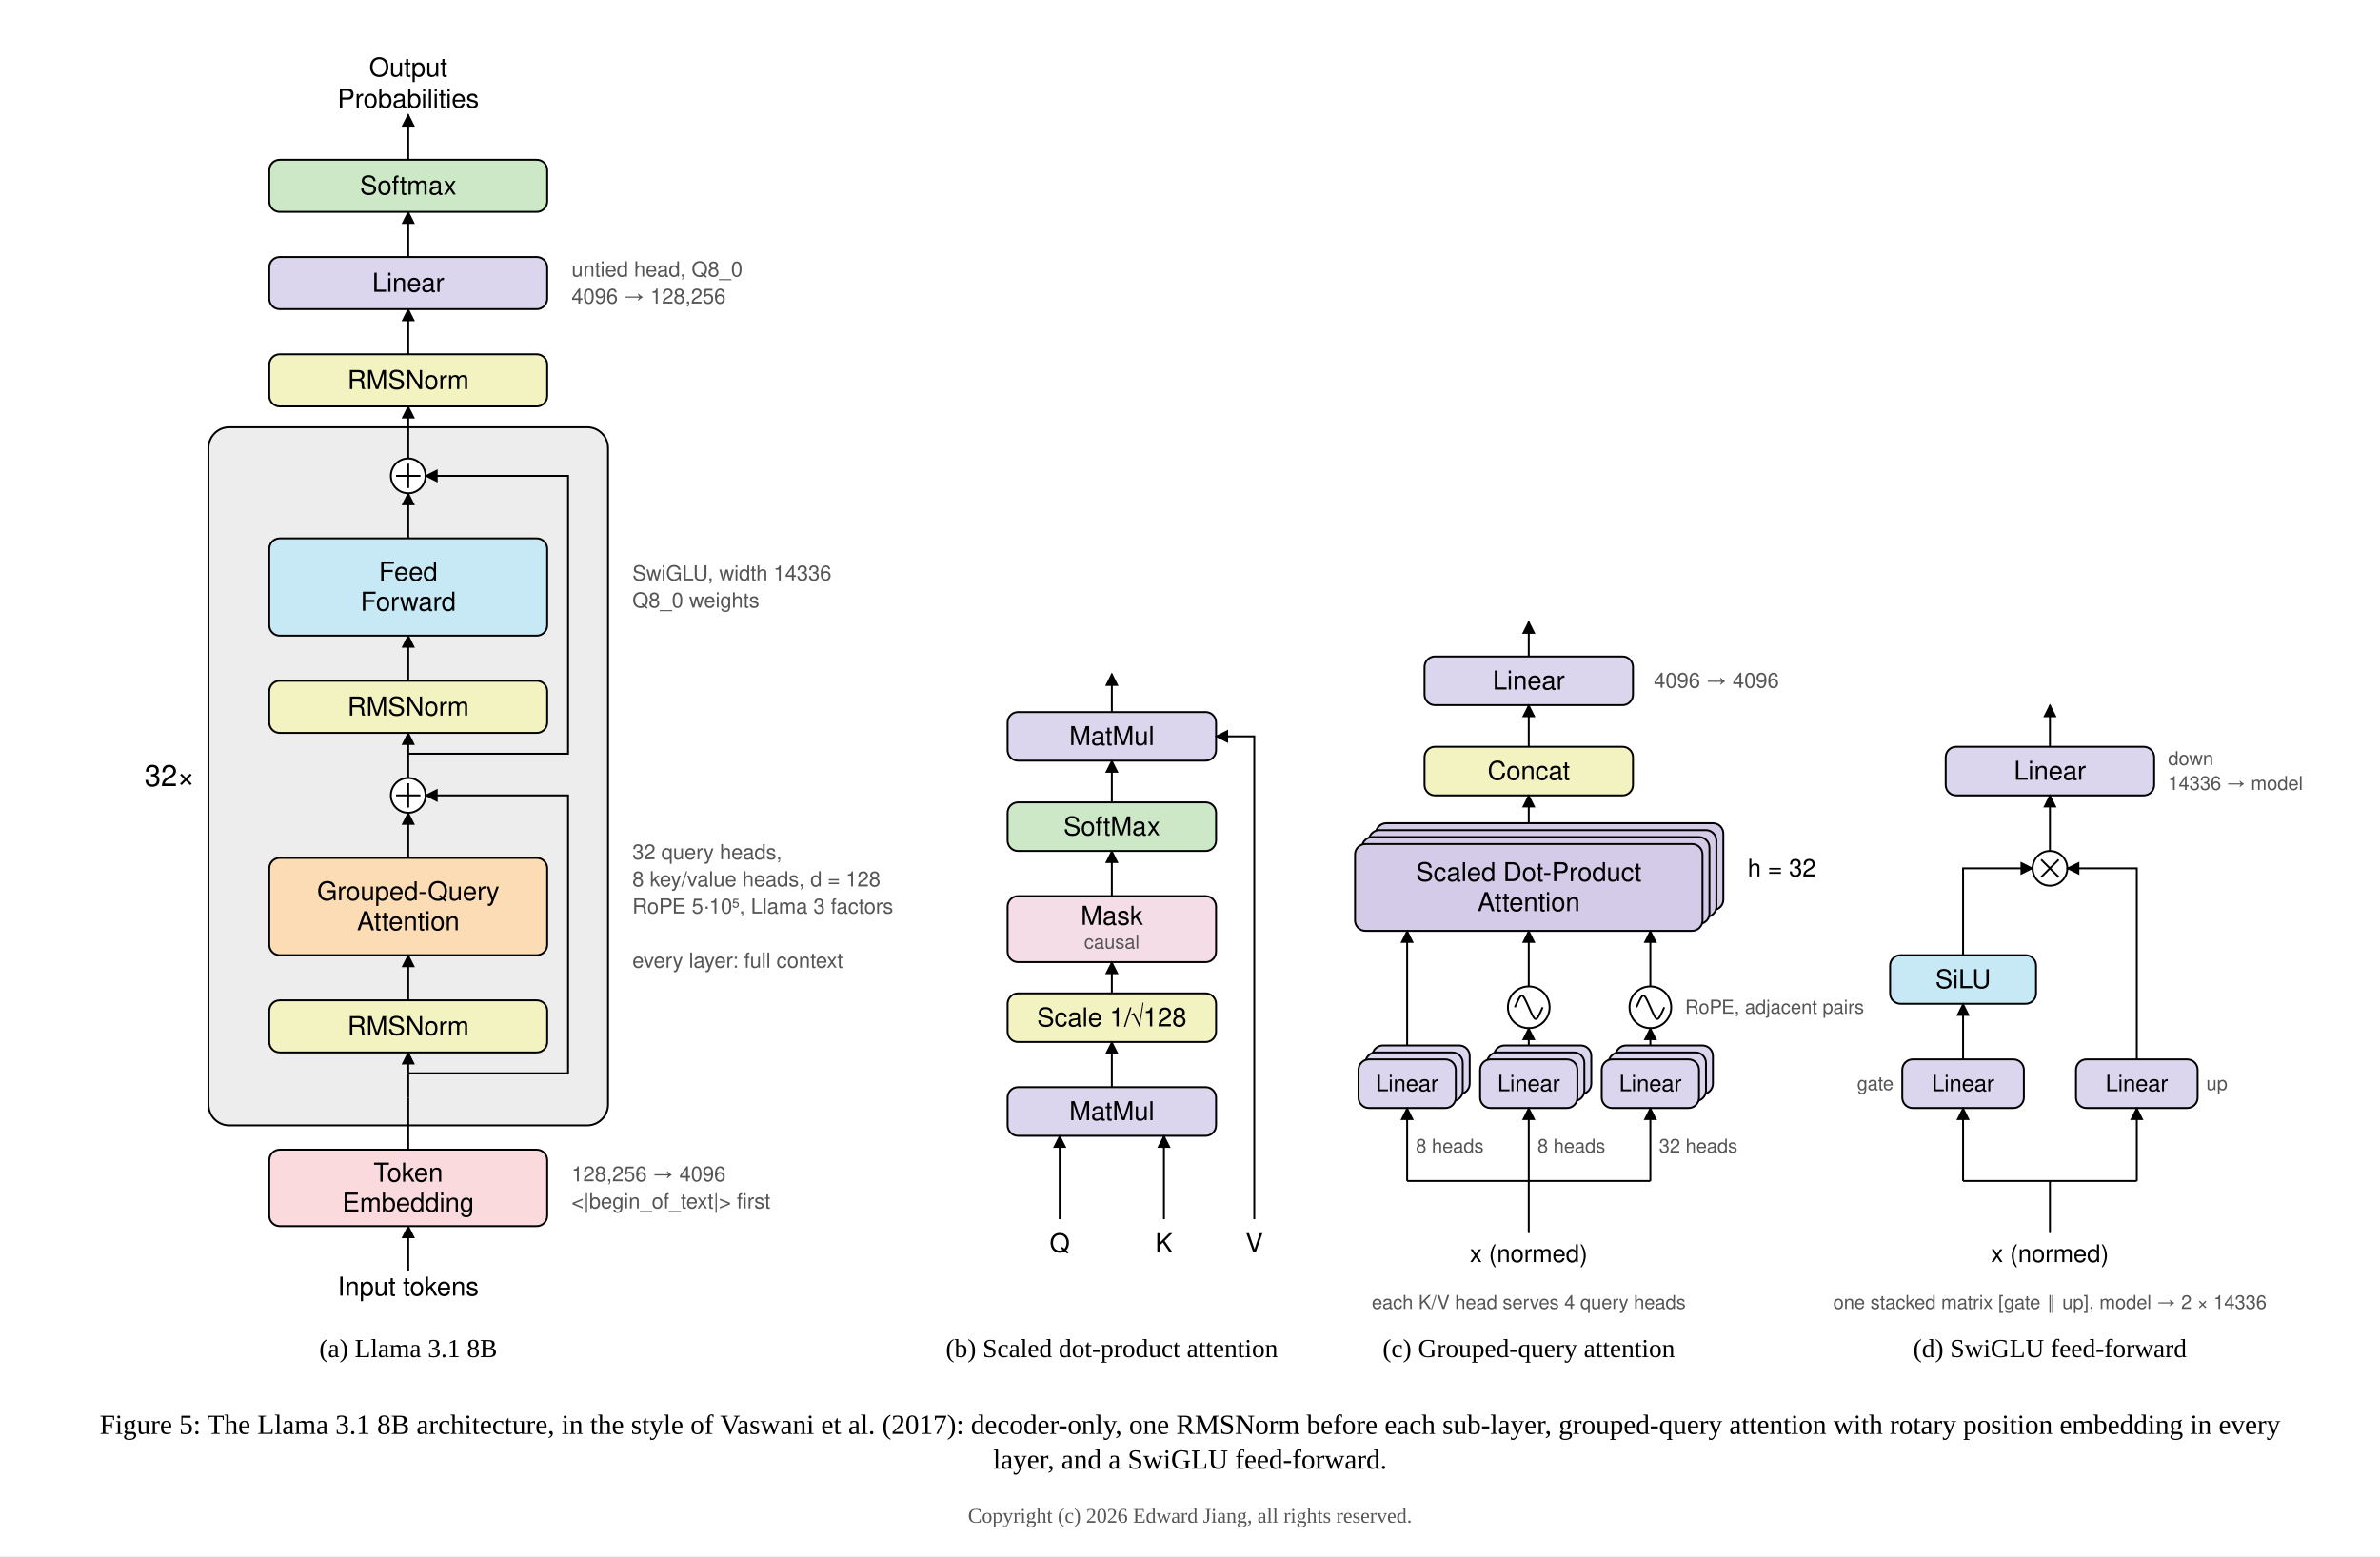
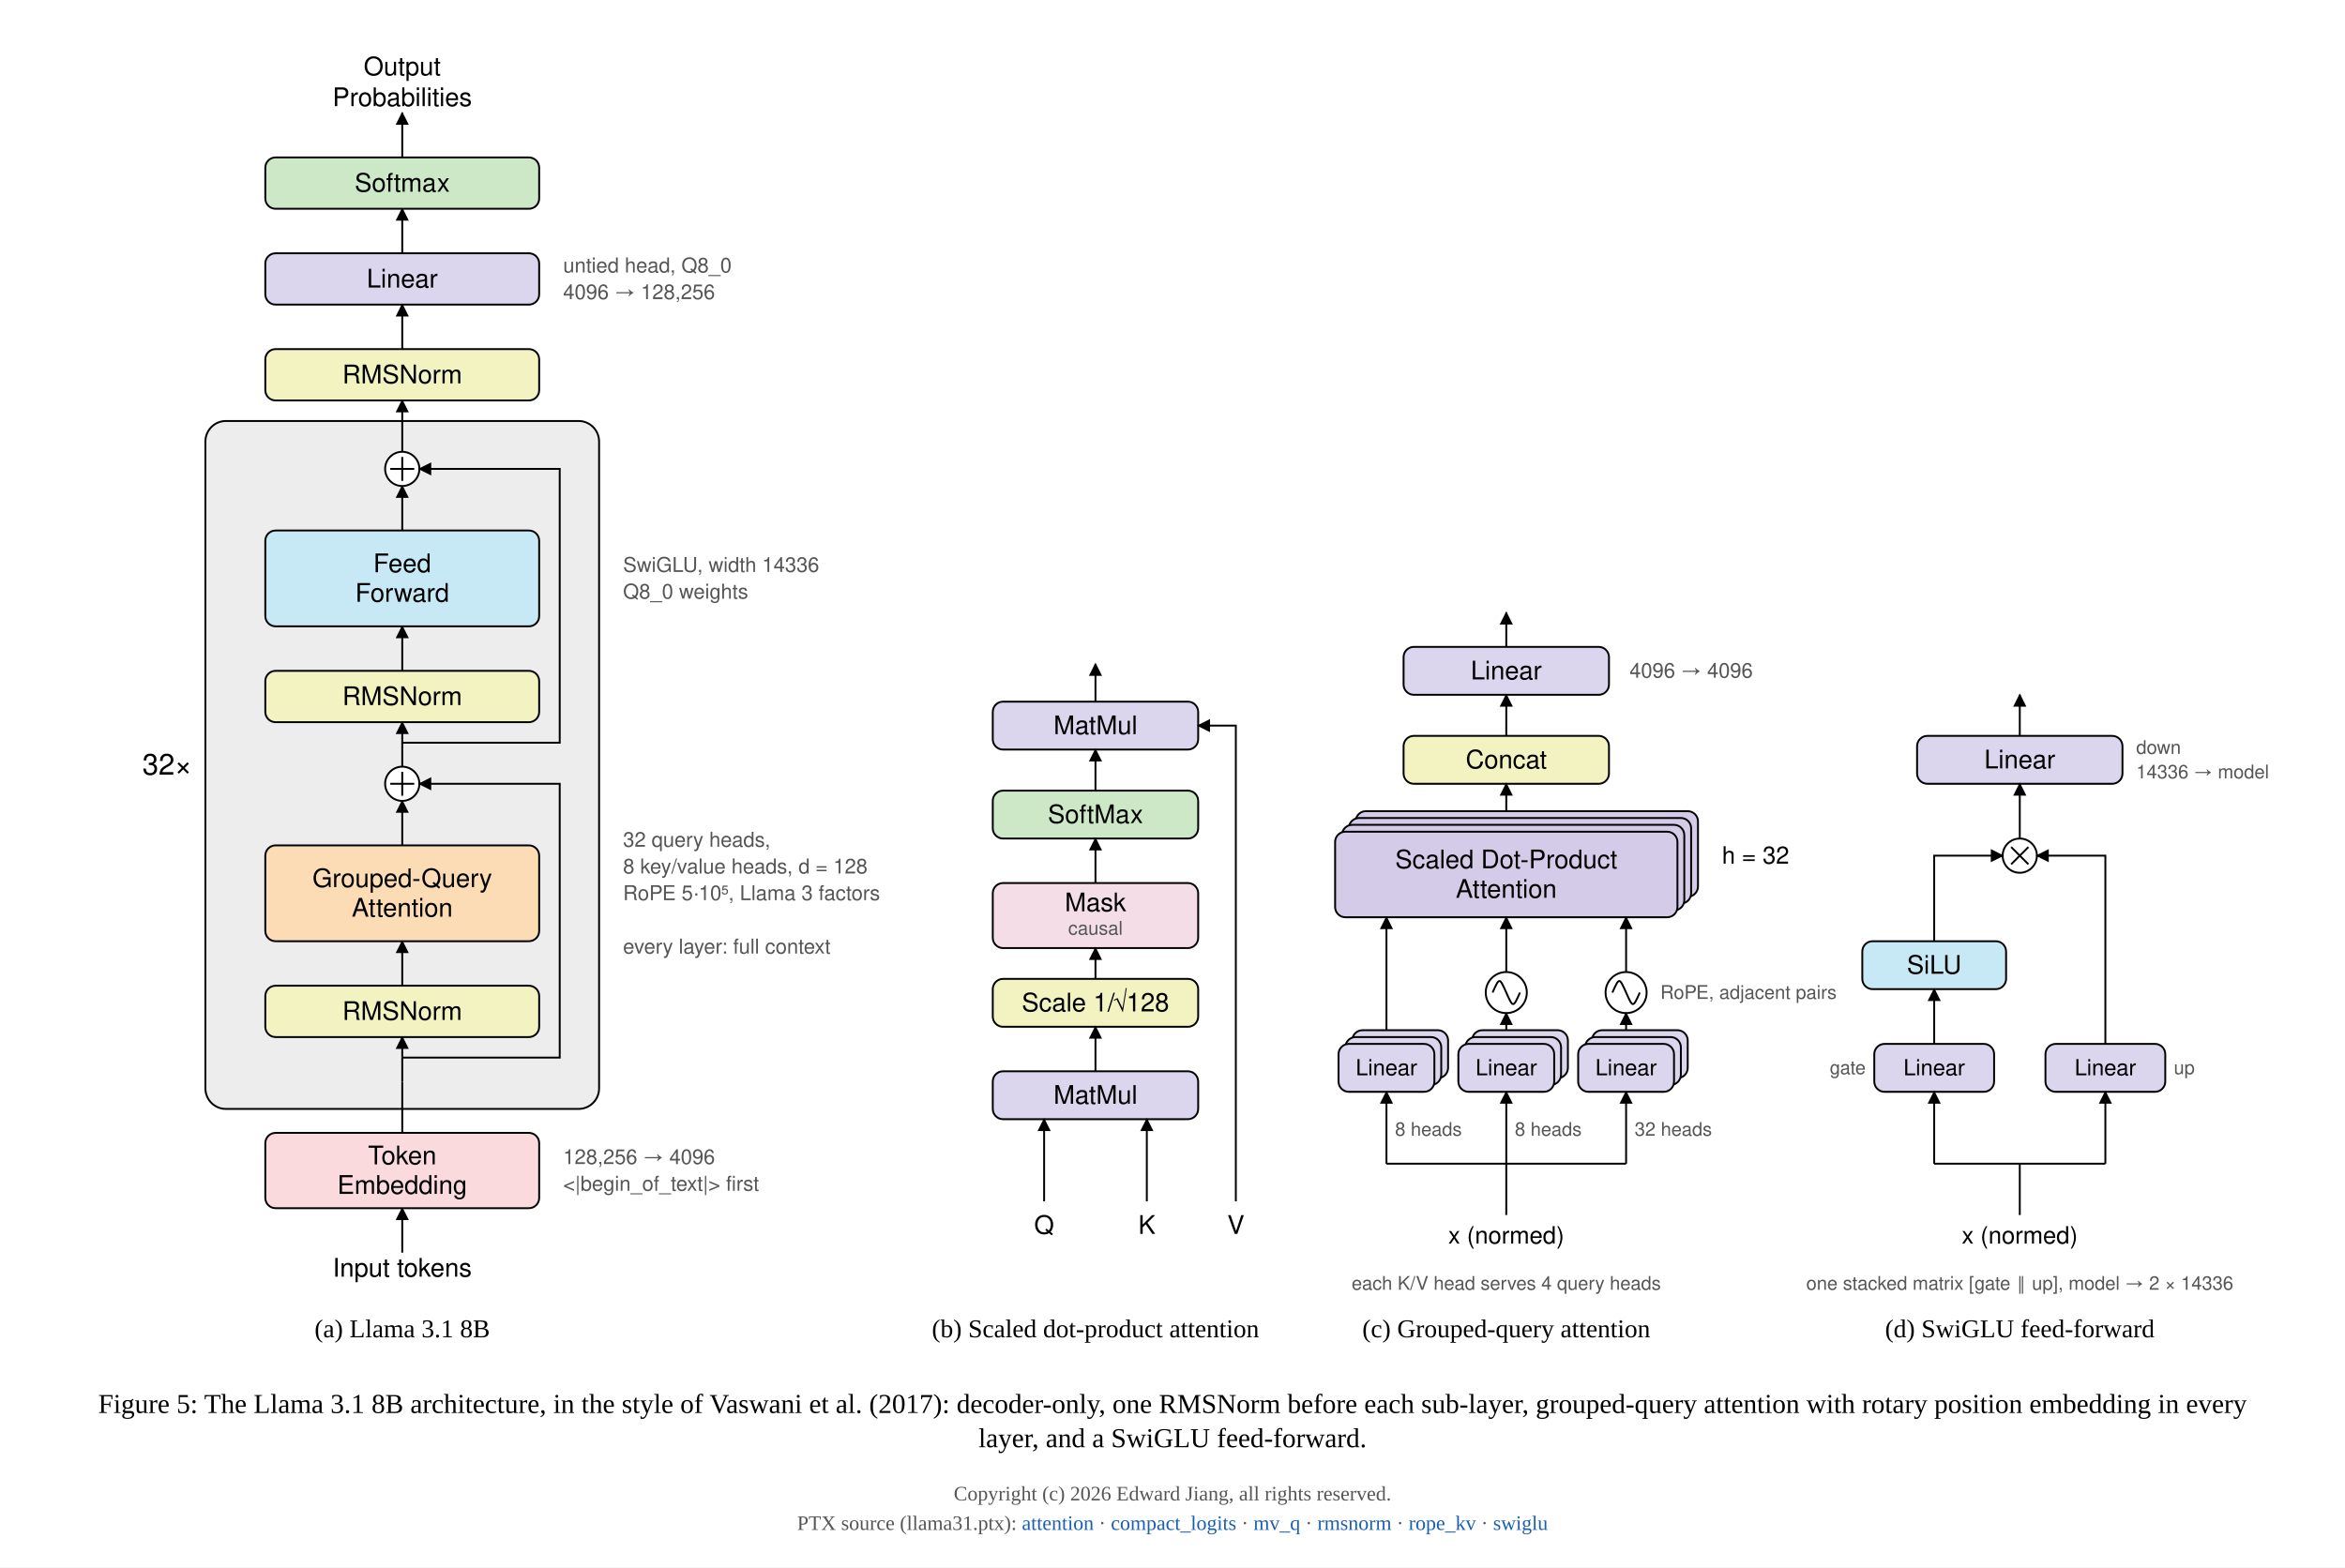
- <svg xmlns="http://www.w3.org/2000/svg" width="1370" height="896" viewBox="0 190 1370 896" font-family="Helvetica, Arial, sans-serif">
+ <svg xmlns="http://www.w3.org/2000/svg" width="1370" height="916" viewBox="0 190 1370 916" font-family="Helvetica, Arial, sans-serif">
  <defs>
    <marker id="ah" viewBox="0 0 10 10" refX="9" refY="5" markerWidth="7" markerHeight="7" orient="auto-start-reverse">
      <path d="M0,0 L10,5 L0,10 z" fill="#000" />
    </marker>
  </defs>
  <style>a.k { cursor: pointer; } a.k:hover rect, a.k:hover circle, a.k:focus rect, a.k:focus circle { stroke: #c0392b; stroke-width: 2.4; } a.k:hover text, a.k:focus text { fill: #c0392b; }</style>
-   <rect y="190" width="1370" height="896" fill="#fff" />
+   <rect y="190" width="1370" height="916" fill="#fff" />
  <rect x="120" y="436" width="230" height="402" rx="12" fill="#ededed" stroke="#000" stroke-width="1.1" />
  <text x="235" y="931" font-size="15" text-anchor="middle" fill="#000" dominant-baseline="middle">Input tokens</text>
  <path d="M235,922 L235,896" fill="none" stroke="#000" stroke-width="1.1" marker-end="url(#ah)" />
  <rect x="155" y="852" width="160" height="44" rx="6" fill="#fadadd" stroke="#000" stroke-width="1.1" />
  <text x="235" y="865.375" font-size="15" text-anchor="middle" fill="#000" dominant-baseline="middle">Token</text>
  <text x="235" y="882.625" font-size="15" text-anchor="middle" fill="#000" dominant-baseline="middle">Embedding</text>
  <text x="329" y="866.2" font-size="12" text-anchor="start" fill="#555" dominant-baseline="middle">128,256 → 4096</text>
  <text x="329" y="881.8" font-size="12" text-anchor="start" fill="#555" dominant-baseline="middle">&lt;|begin_of_text|&gt; first</text>
  <path d="M235,852 L235,822" fill="none" stroke="#000" stroke-width="1.1" />
  <path d="M235,822 L235,808" fill="none" stroke="#000" stroke-width="1.1" />
  <path d="M235,808 L235,796" fill="none" stroke="#000" stroke-width="1.1" marker-end="url(#ah)" />
  <a class="k" href="../rmsnorm.html" target="_top">
    <rect x="155" y="766" width="160" height="30" rx="6" fill="#f2f3c1" stroke="#000" stroke-width="1.1" />
    <text x="235" y="781" font-size="15" text-anchor="middle" fill="#000" dominant-baseline="middle">RMSNorm</text>
  </a>
  <path d="M235,766 L235,740" fill="none" stroke="#000" stroke-width="1.1" marker-end="url(#ah)" />
  <a class="k" href="../attention_llama.html" target="_top">
    <rect x="155" y="684" width="160" height="56" rx="6" fill="#fcdcb4" stroke="#000" stroke-width="1.1" />
    <text x="235" y="703.375" font-size="15" text-anchor="middle" fill="#000" dominant-baseline="middle">Grouped-Query</text>
    <text x="235" y="720.625" font-size="15" text-anchor="middle" fill="#000" dominant-baseline="middle">Attention</text>
  </a>
  <text x="364" y="680.8" font-size="12" text-anchor="start" fill="#555" dominant-baseline="middle">32 query heads,</text>
  <text x="364" y="696.4" font-size="12" text-anchor="start" fill="#555" dominant-baseline="middle">8 key/value heads, d = 128</text>
  <text x="364" y="712" font-size="12" text-anchor="start" fill="#555" dominant-baseline="middle">RoPE 5·10⁵, Llama 3 factors</text>
  <text x="364" y="727.6" font-size="12" text-anchor="start" fill="#555" dominant-baseline="middle" />
  <text x="364" y="743.2" font-size="12" text-anchor="start" fill="#555" dominant-baseline="middle">every layer: full context</text>
  <path d="M235,684 L235,658" fill="none" stroke="#000" stroke-width="1.1" marker-end="url(#ah)" />
  <a class="k" href="../mv_q.html" target="_top">
    <circle cx="235" cy="648" r="10" fill="#fff" stroke="#000" stroke-width="1.1" />
    <path d="M228,648 L242,648 M235,641 L235,655" stroke="#000" stroke-width="1.1" />
  </a>
  <path d="M235,808 L327,808 L327,648 L245,648" fill="none" stroke="#000" stroke-width="1.1" marker-end="url(#ah)" />
  <path d="M235,638 L235,624" fill="none" stroke="#000" stroke-width="1.1" />
  <path d="M235,624 L235,612" fill="none" stroke="#000" stroke-width="1.1" marker-end="url(#ah)" />
  <a class="k" href="../rmsnorm.html" target="_top">
    <rect x="155" y="582" width="160" height="30" rx="6" fill="#f2f3c1" stroke="#000" stroke-width="1.1" />
    <text x="235" y="597" font-size="15" text-anchor="middle" fill="#000" dominant-baseline="middle">RMSNorm</text>
  </a>
  <path d="M235,582 L235,556" fill="none" stroke="#000" stroke-width="1.1" marker-end="url(#ah)" />
  <a class="k" href="../swiglu.html" target="_top">
    <rect x="155" y="500" width="160" height="56" rx="6" fill="#c7e9f6" stroke="#000" stroke-width="1.1" />
    <text x="235" y="519.375" font-size="15" text-anchor="middle" fill="#000" dominant-baseline="middle">Feed</text>
    <text x="235" y="536.625" font-size="15" text-anchor="middle" fill="#000" dominant-baseline="middle">Forward</text>
  </a>
  <text x="364" y="520.2" font-size="12" text-anchor="start" fill="#555" dominant-baseline="middle">SwiGLU, width 14336</text>
  <text x="364" y="535.8" font-size="12" text-anchor="start" fill="#555" dominant-baseline="middle">Q8_0 weights</text>
  <path d="M235,500 L235,474" fill="none" stroke="#000" stroke-width="1.1" marker-end="url(#ah)" />
  <a class="k" href="../mv_q.html" target="_top">
    <circle cx="235" cy="464" r="10" fill="#fff" stroke="#000" stroke-width="1.1" />
    <path d="M228,464 L242,464 M235,457 L235,471" stroke="#000" stroke-width="1.1" />
  </a>
  <path d="M235,624 L327,624 L327,464 L245,464" fill="none" stroke="#000" stroke-width="1.1" marker-end="url(#ah)" />
  <text x="112" y="637" font-size="17" text-anchor="end" fill="#000" dominant-baseline="middle">32×</text>
  <path d="M235,454 L235,436" fill="none" stroke="#000" stroke-width="1.1" />
  <path d="M235,436 L235,424" fill="none" stroke="#000" stroke-width="1.1" marker-end="url(#ah)" />
  <a class="k" href="../rmsnorm.html" target="_top">
    <rect x="155" y="394" width="160" height="30" rx="6" fill="#f2f3c1" stroke="#000" stroke-width="1.1" />
    <text x="235" y="409" font-size="15" text-anchor="middle" fill="#000" dominant-baseline="middle">RMSNorm</text>
  </a>
  <path d="M235,394 L235,368" fill="none" stroke="#000" stroke-width="1.1" marker-end="url(#ah)" />
  <a class="k" href="../mv_q.html" target="_top">
    <rect x="155" y="338" width="160" height="30" rx="6" fill="#dcd5ee" stroke="#000" stroke-width="1.1" />
    <text x="235" y="353" font-size="15" text-anchor="middle" fill="#000" dominant-baseline="middle">Linear</text>
  </a>
  <text x="329" y="345.2" font-size="12" text-anchor="start" fill="#555" dominant-baseline="middle">untied head, Q8_0</text>
  <text x="329" y="360.8" font-size="12" text-anchor="start" fill="#555" dominant-baseline="middle">4096 → 128,256</text>
  <path d="M235,338 L235,312" fill="none" stroke="#000" stroke-width="1.1" marker-end="url(#ah)" />
  <a class="k" href="../compact_logits.html" target="_top">
    <rect x="155" y="282" width="160" height="30" rx="6" fill="#cde8c7" stroke="#000" stroke-width="1.1" />
    <text x="235" y="297" font-size="15" text-anchor="middle" fill="#000" dominant-baseline="middle">Softmax</text>
  </a>
  <text x="235" y="229" font-size="15" text-anchor="middle" fill="#000" dominant-baseline="middle">Output</text>
  <text x="235" y="247" font-size="15" text-anchor="middle" fill="#000" dominant-baseline="middle">Probabilities</text>
  <path d="M235,282 L235,256" fill="none" stroke="#000" stroke-width="1.1" marker-end="url(#ah)" />
  <text x="235" y="968" font-size="15" text-anchor="middle" fill="#000" dominant-baseline="middle" font-family="Times New Roman, Times, serif">(a) Llama 3.1 8B</text>
  <a class="k" href="../attention_llama.html" target="_top">
    <path d="M640,600 L640,578" fill="none" stroke="#000" stroke-width="1.1" marker-end="url(#ah)" />
    <rect x="580" y="600" width="120" height="28" rx="6" fill="#dcd5ee" stroke="#000" stroke-width="1.1" />
    <text x="640" y="614" font-size="15" text-anchor="middle" fill="#000" dominant-baseline="middle">MatMul</text>
    <path d="M640,652 L640,628" fill="none" stroke="#000" stroke-width="1.1" marker-end="url(#ah)" />
    <rect x="580" y="652" width="120" height="28" rx="6" fill="#cde8c7" stroke="#000" stroke-width="1.1" />
    <text x="640" y="666" font-size="15" text-anchor="middle" fill="#000" dominant-baseline="middle">SoftMax</text>
    <path d="M640,706 L640,680" fill="none" stroke="#000" stroke-width="1.1" marker-end="url(#ah)" />
    <rect x="580" y="706" width="120" height="38" rx="6" fill="#f4dde6" stroke="#000" stroke-width="1.1" />
    <text x="640" y="717.5" font-size="15" text-anchor="middle" fill="#000" dominant-baseline="middle">Mask</text>
    <text x="640" y="732.5" font-size="11" text-anchor="middle" fill="#555" dominant-baseline="middle">causal</text>
    <path d="M640,762 L640,744" fill="none" stroke="#000" stroke-width="1.1" marker-end="url(#ah)" />
    <rect x="580" y="762" width="120" height="28" rx="6" fill="#f2f3c1" stroke="#000" stroke-width="1.1" />
    <text x="640" y="776" font-size="15" text-anchor="middle" fill="#000" dominant-baseline="middle">Scale  1/√128</text>
    <path d="M640,816 L640,790" fill="none" stroke="#000" stroke-width="1.1" marker-end="url(#ah)" />
    <rect x="580" y="816" width="120" height="28" rx="6" fill="#dcd5ee" stroke="#000" stroke-width="1.1" />
    <text x="640" y="830" font-size="15" text-anchor="middle" fill="#000" dominant-baseline="middle">MatMul</text>
    <path d="M610,892 L610,844" fill="none" stroke="#000" stroke-width="1.1" marker-end="url(#ah)" />
    <text x="610" y="906" font-size="15" text-anchor="middle" fill="#000" dominant-baseline="middle">Q</text>
    <path d="M670,892 L670,844" fill="none" stroke="#000" stroke-width="1.1" marker-end="url(#ah)" />
    <text x="670" y="906" font-size="15" text-anchor="middle" fill="#000" dominant-baseline="middle">K</text>
    <path d="M722,892 L722,614 L700,614" fill="none" stroke="#000" stroke-width="1.1" marker-end="url(#ah)" />
    <text x="722" y="906" font-size="15" text-anchor="middle" fill="#000" dominant-baseline="middle">V</text>
  </a>
  <text x="640" y="968" font-size="15" text-anchor="middle" fill="#000" dominant-baseline="middle" font-family="Times New Roman, Times, serif">(b) Scaled dot-product attention</text>
  <path d="M880,568 L880,548" fill="none" stroke="#000" stroke-width="1.1" marker-end="url(#ah)" />
  <a class="k" href="../mv_q.html" target="_top">
    <rect x="820" y="568" width="120" height="28" rx="6" fill="#dcd5ee" stroke="#000" stroke-width="1.1" />
    <text x="880" y="582" font-size="15" text-anchor="middle" fill="#000" dominant-baseline="middle">Linear</text>
  </a>
  <text x="952" y="582" font-size="12" text-anchor="start" fill="#555" dominant-baseline="middle">4096 → 4096</text>
  <path d="M880,620 L880,596" fill="none" stroke="#000" stroke-width="1.1" marker-end="url(#ah)" />
  <a class="k" href="../attention_llama.html" target="_top">
    <rect x="820" y="620" width="120" height="28" rx="6" fill="#f2f3c1" stroke="#000" stroke-width="1.1" />
    <text x="880" y="634" font-size="15" text-anchor="middle" fill="#000" dominant-baseline="middle">Concat</text>
  </a>
  <path d="M880,676 L880,648" fill="none" stroke="#000" stroke-width="1.1" marker-end="url(#ah)" />
  <a class="k" href="../attention_llama.html" target="_top">
    <rect x="792" y="664" width="200" height="50" rx="6" fill="#d4cbe8" stroke="#000" stroke-width="1.1" />
    <rect x="788" y="668" width="200" height="50" rx="6" fill="#d4cbe8" stroke="#000" stroke-width="1.1" />
    <rect x="784" y="672" width="200" height="50" rx="6" fill="#d4cbe8" stroke="#000" stroke-width="1.1" />
    <rect x="780" y="676" width="200" height="50" rx="6" fill="#d4cbe8" stroke="#000" stroke-width="1.1" />
    <text x="880" y="692.375" font-size="15" text-anchor="middle" fill="#000" dominant-baseline="middle">Scaled Dot-Product</text>
    <text x="880" y="709.625" font-size="15" text-anchor="middle" fill="#000" dominant-baseline="middle">Attention</text>
  </a>
  <text x="1006" y="690" font-size="14" text-anchor="start" fill="#000" dominant-baseline="middle">h = 32</text>
  <path d="M810,800 L810,726" fill="none" stroke="#000" stroke-width="1.1" marker-end="url(#ah)" />
  <a class="k" href="../mv_q.html" target="_top">
    <rect x="790" y="792" width="56" height="28" rx="6" fill="#dcd5ee" stroke="#000" stroke-width="1.1" />
    <rect x="786" y="796" width="56" height="28" rx="6" fill="#dcd5ee" stroke="#000" stroke-width="1.1" />
    <rect x="782" y="800" width="56" height="28" rx="6" fill="#dcd5ee" stroke="#000" stroke-width="1.1" />
    <text x="810" y="814" font-size="13" text-anchor="middle" fill="#000" dominant-baseline="middle">Linear</text>
  </a>
  <text x="815" y="850" font-size="11" text-anchor="start" fill="#555" dominant-baseline="middle">8 heads</text>
  <path d="M810,870 L810,828" fill="none" stroke="#000" stroke-width="1.1" marker-end="url(#ah)" />
  <a class="k" href="../rope_kv_llama.html" target="_top">
    <circle cx="880" cy="770" r="12" fill="#fff" stroke="#000" stroke-width="1.1" />
    <path d="M872,770 C876,761 876,761 880,770 S884,779 888,770" fill="none" stroke="#000" stroke-width="1.1" />
  </a>
  <path d="M880,800 L880,782" fill="none" stroke="#000" stroke-width="1.1" marker-end="url(#ah)" />
  <path d="M880,758 L880,726" fill="none" stroke="#000" stroke-width="1.1" marker-end="url(#ah)" />
  <a class="k" href="../mv_q.html" target="_top">
    <rect x="860" y="792" width="56" height="28" rx="6" fill="#dcd5ee" stroke="#000" stroke-width="1.1" />
    <rect x="856" y="796" width="56" height="28" rx="6" fill="#dcd5ee" stroke="#000" stroke-width="1.1" />
    <rect x="852" y="800" width="56" height="28" rx="6" fill="#dcd5ee" stroke="#000" stroke-width="1.1" />
    <text x="880" y="814" font-size="13" text-anchor="middle" fill="#000" dominant-baseline="middle">Linear</text>
  </a>
  <text x="885" y="850" font-size="11" text-anchor="start" fill="#555" dominant-baseline="middle">8 heads</text>
  <path d="M880,870 L880,828" fill="none" stroke="#000" stroke-width="1.1" marker-end="url(#ah)" />
  <a class="k" href="../rope_kv_llama.html" target="_top">
    <circle cx="950" cy="770" r="12" fill="#fff" stroke="#000" stroke-width="1.1" />
    <path d="M942,770 C946,761 946,761 950,770 S954,779 958,770" fill="none" stroke="#000" stroke-width="1.1" />
  </a>
  <path d="M950,800 L950,782" fill="none" stroke="#000" stroke-width="1.1" marker-end="url(#ah)" />
  <path d="M950,758 L950,726" fill="none" stroke="#000" stroke-width="1.1" marker-end="url(#ah)" />
  <a class="k" href="../mv_q.html" target="_top">
    <rect x="930" y="792" width="56" height="28" rx="6" fill="#dcd5ee" stroke="#000" stroke-width="1.1" />
    <rect x="926" y="796" width="56" height="28" rx="6" fill="#dcd5ee" stroke="#000" stroke-width="1.1" />
    <rect x="922" y="800" width="56" height="28" rx="6" fill="#dcd5ee" stroke="#000" stroke-width="1.1" />
    <text x="950" y="814" font-size="13" text-anchor="middle" fill="#000" dominant-baseline="middle">Linear</text>
  </a>
  <text x="955" y="850" font-size="11" text-anchor="start" fill="#555" dominant-baseline="middle">32 heads</text>
  <path d="M950,870 L950,828" fill="none" stroke="#000" stroke-width="1.1" marker-end="url(#ah)" />
  <text x="970" y="770" font-size="11" text-anchor="start" fill="#555" dominant-baseline="middle">RoPE, adjacent pairs</text>
  <path d="M810,870 L950,870" fill="none" stroke="#000" stroke-width="1.1" />
  <path d="M880,900 L880,870" fill="none" stroke="#000" stroke-width="1.1" />
  <text x="880" y="912" font-size="14" text-anchor="middle" fill="#000" dominant-baseline="middle">x (normed)</text>
  <text x="880" y="940" font-size="11" text-anchor="middle" fill="#555" dominant-baseline="middle">each K/V head serves 4 query heads</text>
  <text x="880" y="968" font-size="15" text-anchor="middle" fill="#000" dominant-baseline="middle" font-family="Times New Roman, Times, serif">(c) Grouped-query attention</text>
  <path d="M1180,620 L1180,596" fill="none" stroke="#000" stroke-width="1.1" marker-end="url(#ah)" />
  <a class="k" href="../mv_q.html" target="_top">
    <rect x="1120" y="620" width="120" height="28" rx="6" fill="#dcd5ee" stroke="#000" stroke-width="1.1" />
    <text x="1180" y="634" font-size="15" text-anchor="middle" fill="#000" dominant-baseline="middle">Linear</text>
  </a>
  <text x="1248" y="626.85" font-size="11" text-anchor="start" fill="#555" dominant-baseline="middle">down</text>
  <text x="1248" y="641.15" font-size="11" text-anchor="start" fill="#555" dominant-baseline="middle">14336 → model</text>
  <path d="M1180,680 L1180,648" fill="none" stroke="#000" stroke-width="1.1" marker-end="url(#ah)" />
  <a class="k" href="../swiglu.html" target="_top">
    <circle cx="1180" cy="690" r="10" fill="#fff" stroke="#000" stroke-width="1.1" />
    <path d="M1174.96,684.96 L1185.04,695.04 M1174.96,695.04 L1185.04,684.96" stroke="#000" stroke-width="1.1" />
  </a>
  <path d="M1130,740 L1130,690 L1170,690" fill="none" stroke="#000" stroke-width="1.1" marker-end="url(#ah)" />
  <a class="k" href="../swiglu.html" target="_top">
    <rect x="1088" y="740" width="84" height="28" rx="6" fill="#c7e9f6" stroke="#000" stroke-width="1.1" />
    <text x="1130" y="754" font-size="15" text-anchor="middle" fill="#000" dominant-baseline="middle">SiLU</text>
  </a>
  <path d="M1130,800 L1130,768" fill="none" stroke="#000" stroke-width="1.1" marker-end="url(#ah)" />
  <path d="M1230,800 L1230,690 L1190,690" fill="none" stroke="#000" stroke-width="1.1" marker-end="url(#ah)" />
  <a class="k" href="../mv_q.html" target="_top">
    <rect x="1095" y="800" width="70" height="28" rx="6" fill="#dcd5ee" stroke="#000" stroke-width="1.1" />
    <text x="1130" y="814" font-size="13" text-anchor="middle" fill="#000" dominant-baseline="middle">Linear</text>
  </a>
  <text x="1090" y="814" font-size="11" text-anchor="end" fill="#555" dominant-baseline="middle">gate</text>
  <path d="M1130,870 L1130,828" fill="none" stroke="#000" stroke-width="1.1" marker-end="url(#ah)" />
  <a class="k" href="../mv_q.html" target="_top">
    <rect x="1195" y="800" width="70" height="28" rx="6" fill="#dcd5ee" stroke="#000" stroke-width="1.1" />
    <text x="1230" y="814" font-size="13" text-anchor="middle" fill="#000" dominant-baseline="middle">Linear</text>
  </a>
  <text x="1270" y="814" font-size="11" text-anchor="start" fill="#555" dominant-baseline="middle">up</text>
  <path d="M1230,870 L1230,828" fill="none" stroke="#000" stroke-width="1.1" marker-end="url(#ah)" />
  <path d="M1130,870 L1230,870" fill="none" stroke="#000" stroke-width="1.1" />
  <path d="M1180,900 L1180,870" fill="none" stroke="#000" stroke-width="1.1" />
  <text x="1180" y="912" font-size="14" text-anchor="middle" fill="#000" dominant-baseline="middle">x (normed)</text>
  <text x="1180" y="940" font-size="11" text-anchor="middle" fill="#555" dominant-baseline="middle">one stacked matrix [gate ‖ up], model → 2 × 14336</text>
  <text x="1180" y="968" font-size="15" text-anchor="middle" fill="#000" dominant-baseline="middle" font-family="Times New Roman, Times, serif">(d) SwiGLU feed-forward</text>
  <text x="685" y="1012" font-size="16" text-anchor="middle" fill="#000" dominant-baseline="middle" font-family="Times New Roman, Times, serif">Figure 5: The Llama 3.1 8B architecture, in the style of Vaswani et al. (2017): decoder-only, one RMSNorm before each sub-layer, grouped-query attention with rotary position embedding in every</text>
  <text x="685" y="1032" font-size="16" text-anchor="middle" fill="#000" dominant-baseline="middle" font-family="Times New Roman, Times, serif">layer, and a SwiGLU feed-forward.</text>
  <text x="685" y="1064" font-size="12" text-anchor="middle" fill="#555" dominant-baseline="middle" font-family="Times New Roman, Times, serif">Copyright (c) 2026 Edward Jiang, all rights reserved.</text>
+   <text x="685" y="1084" font-size="12" text-anchor="middle" fill="#555" font-family="Times New Roman, Times, serif">PTX source (llama31.ptx): <a class="k" href="../src/llama31.html#attention" target="_top">
+       <tspan fill="#1a5fb4">attention</tspan>
+     </a> · <a class="k" href="../src/llama31.html#compact_logits" target="_top">
+       <tspan fill="#1a5fb4">compact_logits</tspan>
+     </a> · <a class="k" href="../src/llama31.html#mv_q" target="_top">
+       <tspan fill="#1a5fb4">mv_q</tspan>
+     </a> · <a class="k" href="../src/llama31.html#rmsnorm" target="_top">
+       <tspan fill="#1a5fb4">rmsnorm</tspan>
+     </a> · <a class="k" href="../src/llama31.html#rope_kv" target="_top">
+       <tspan fill="#1a5fb4">rope_kv</tspan>
+     </a> · <a class="k" href="../src/llama31.html#swiglu" target="_top">
+       <tspan fill="#1a5fb4">swiglu</tspan>
+     </a>
+   </text>
</svg>
